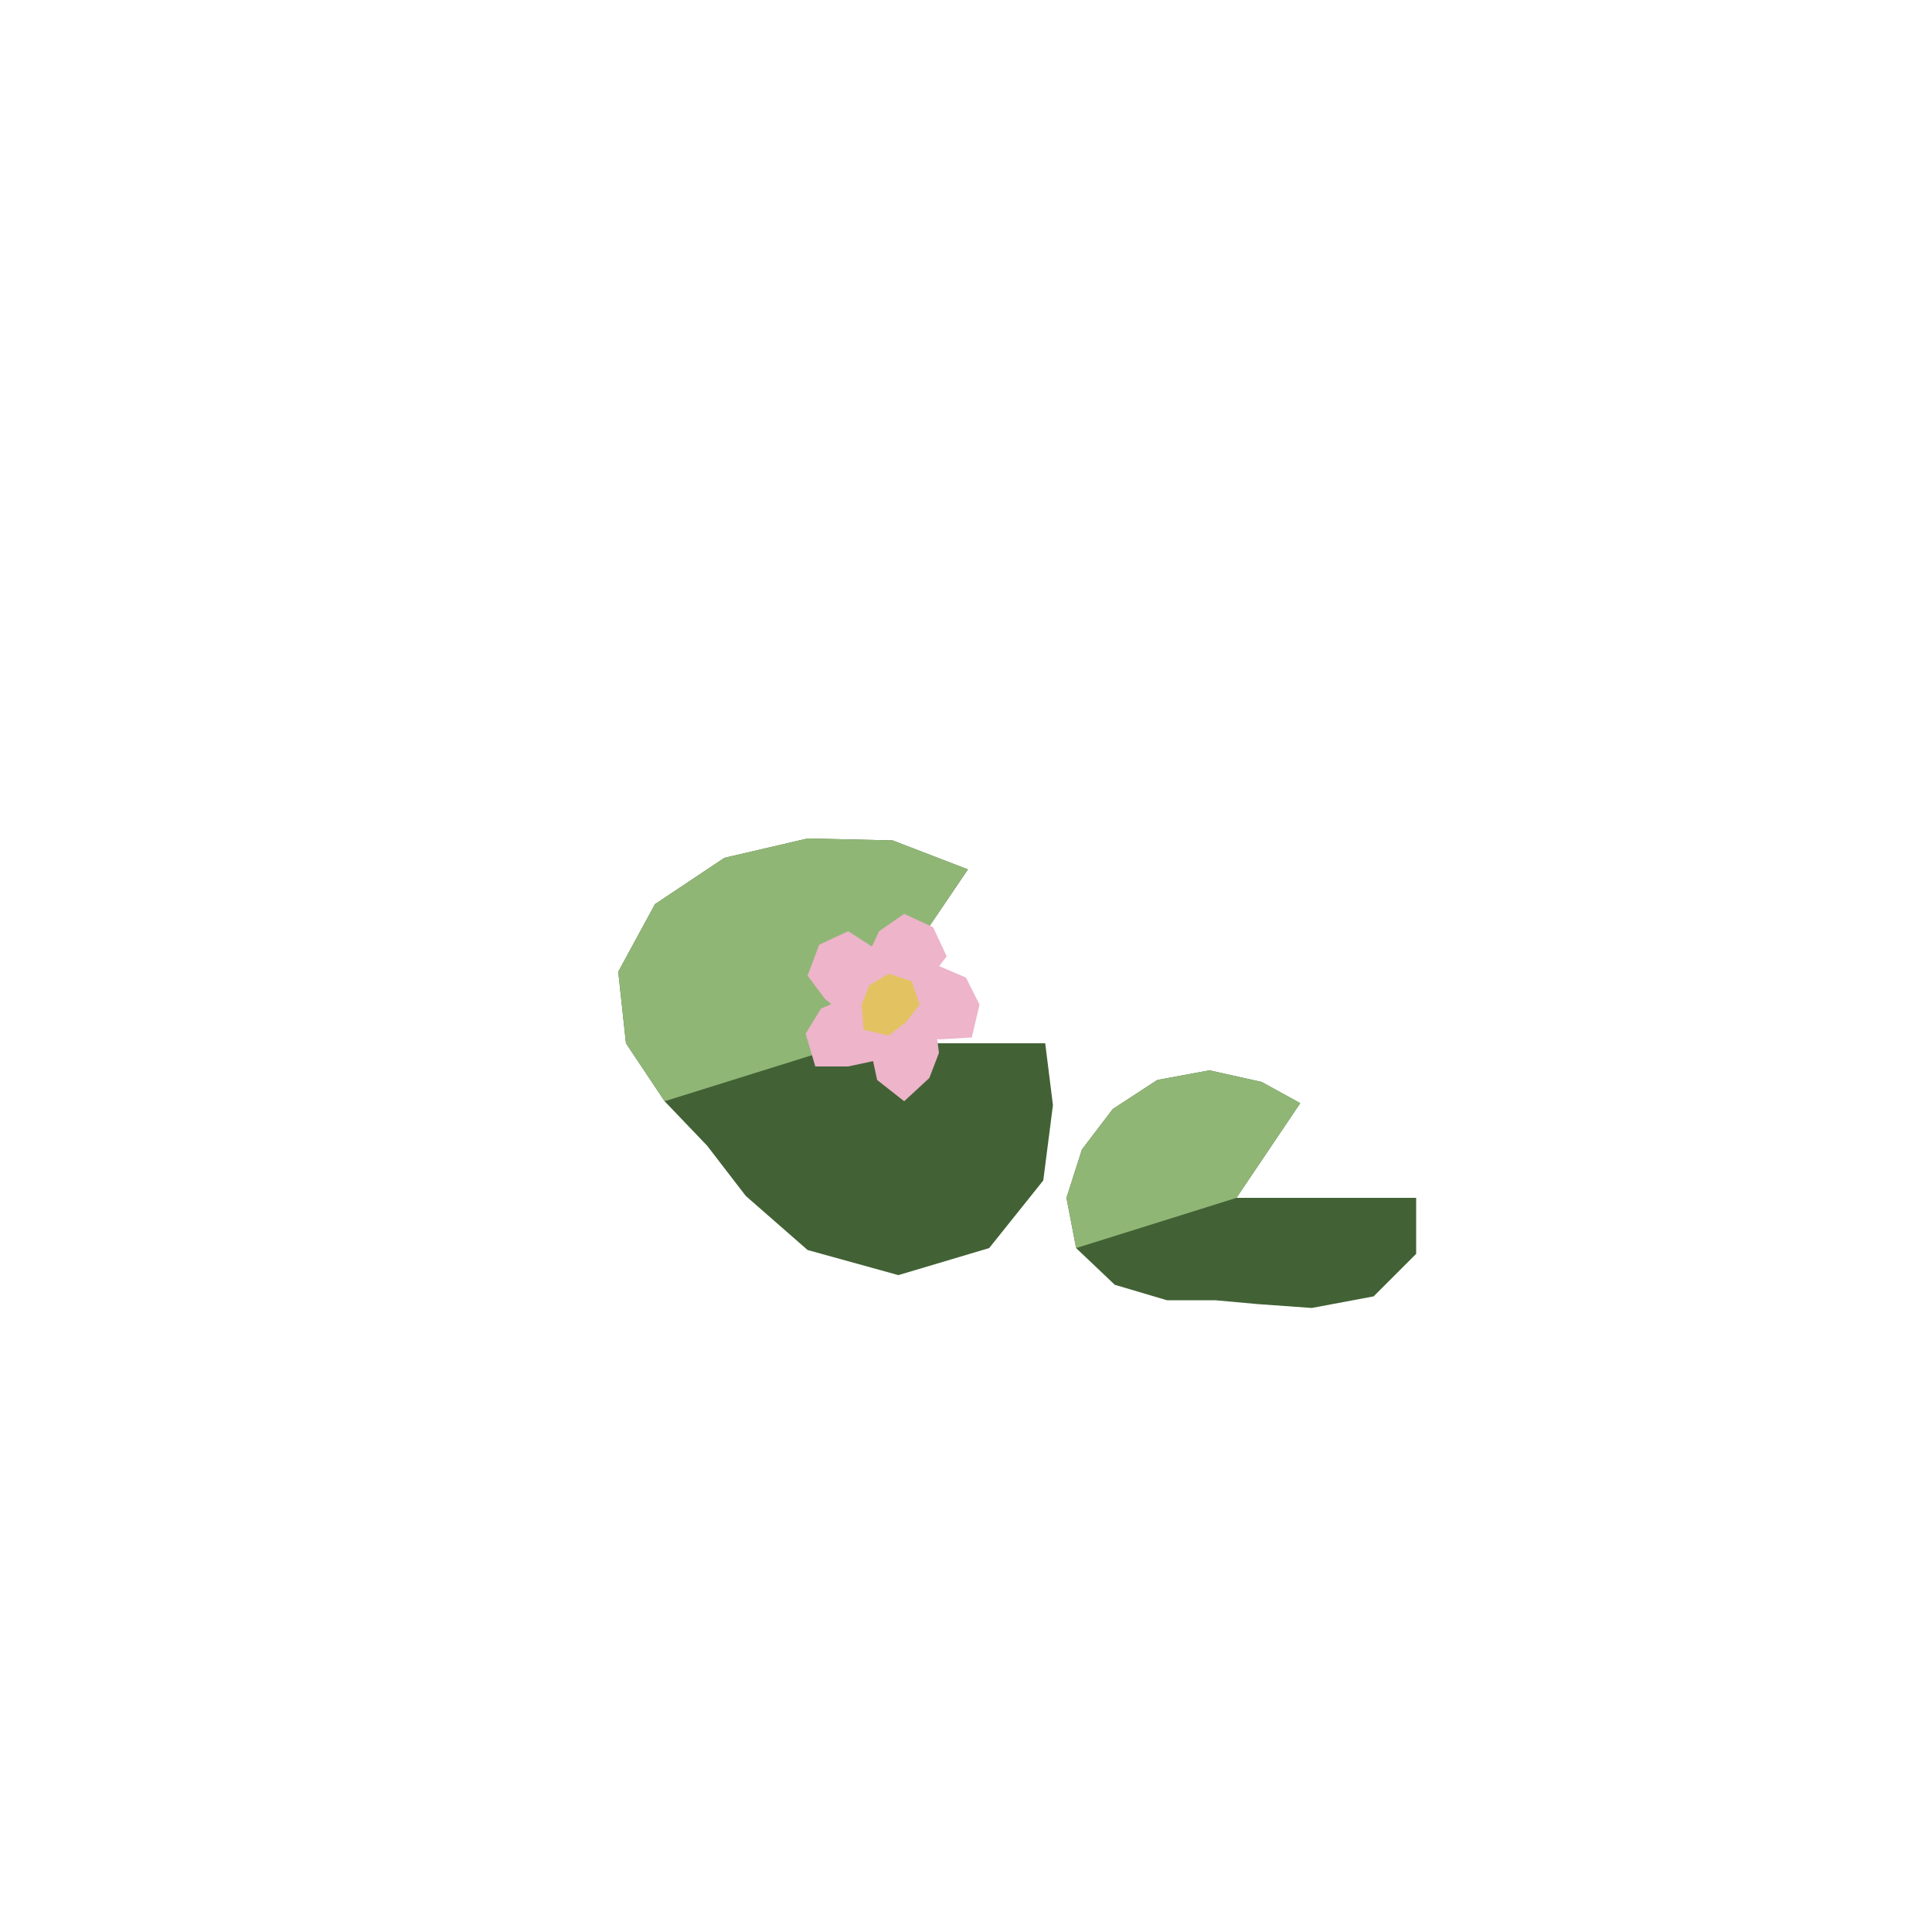
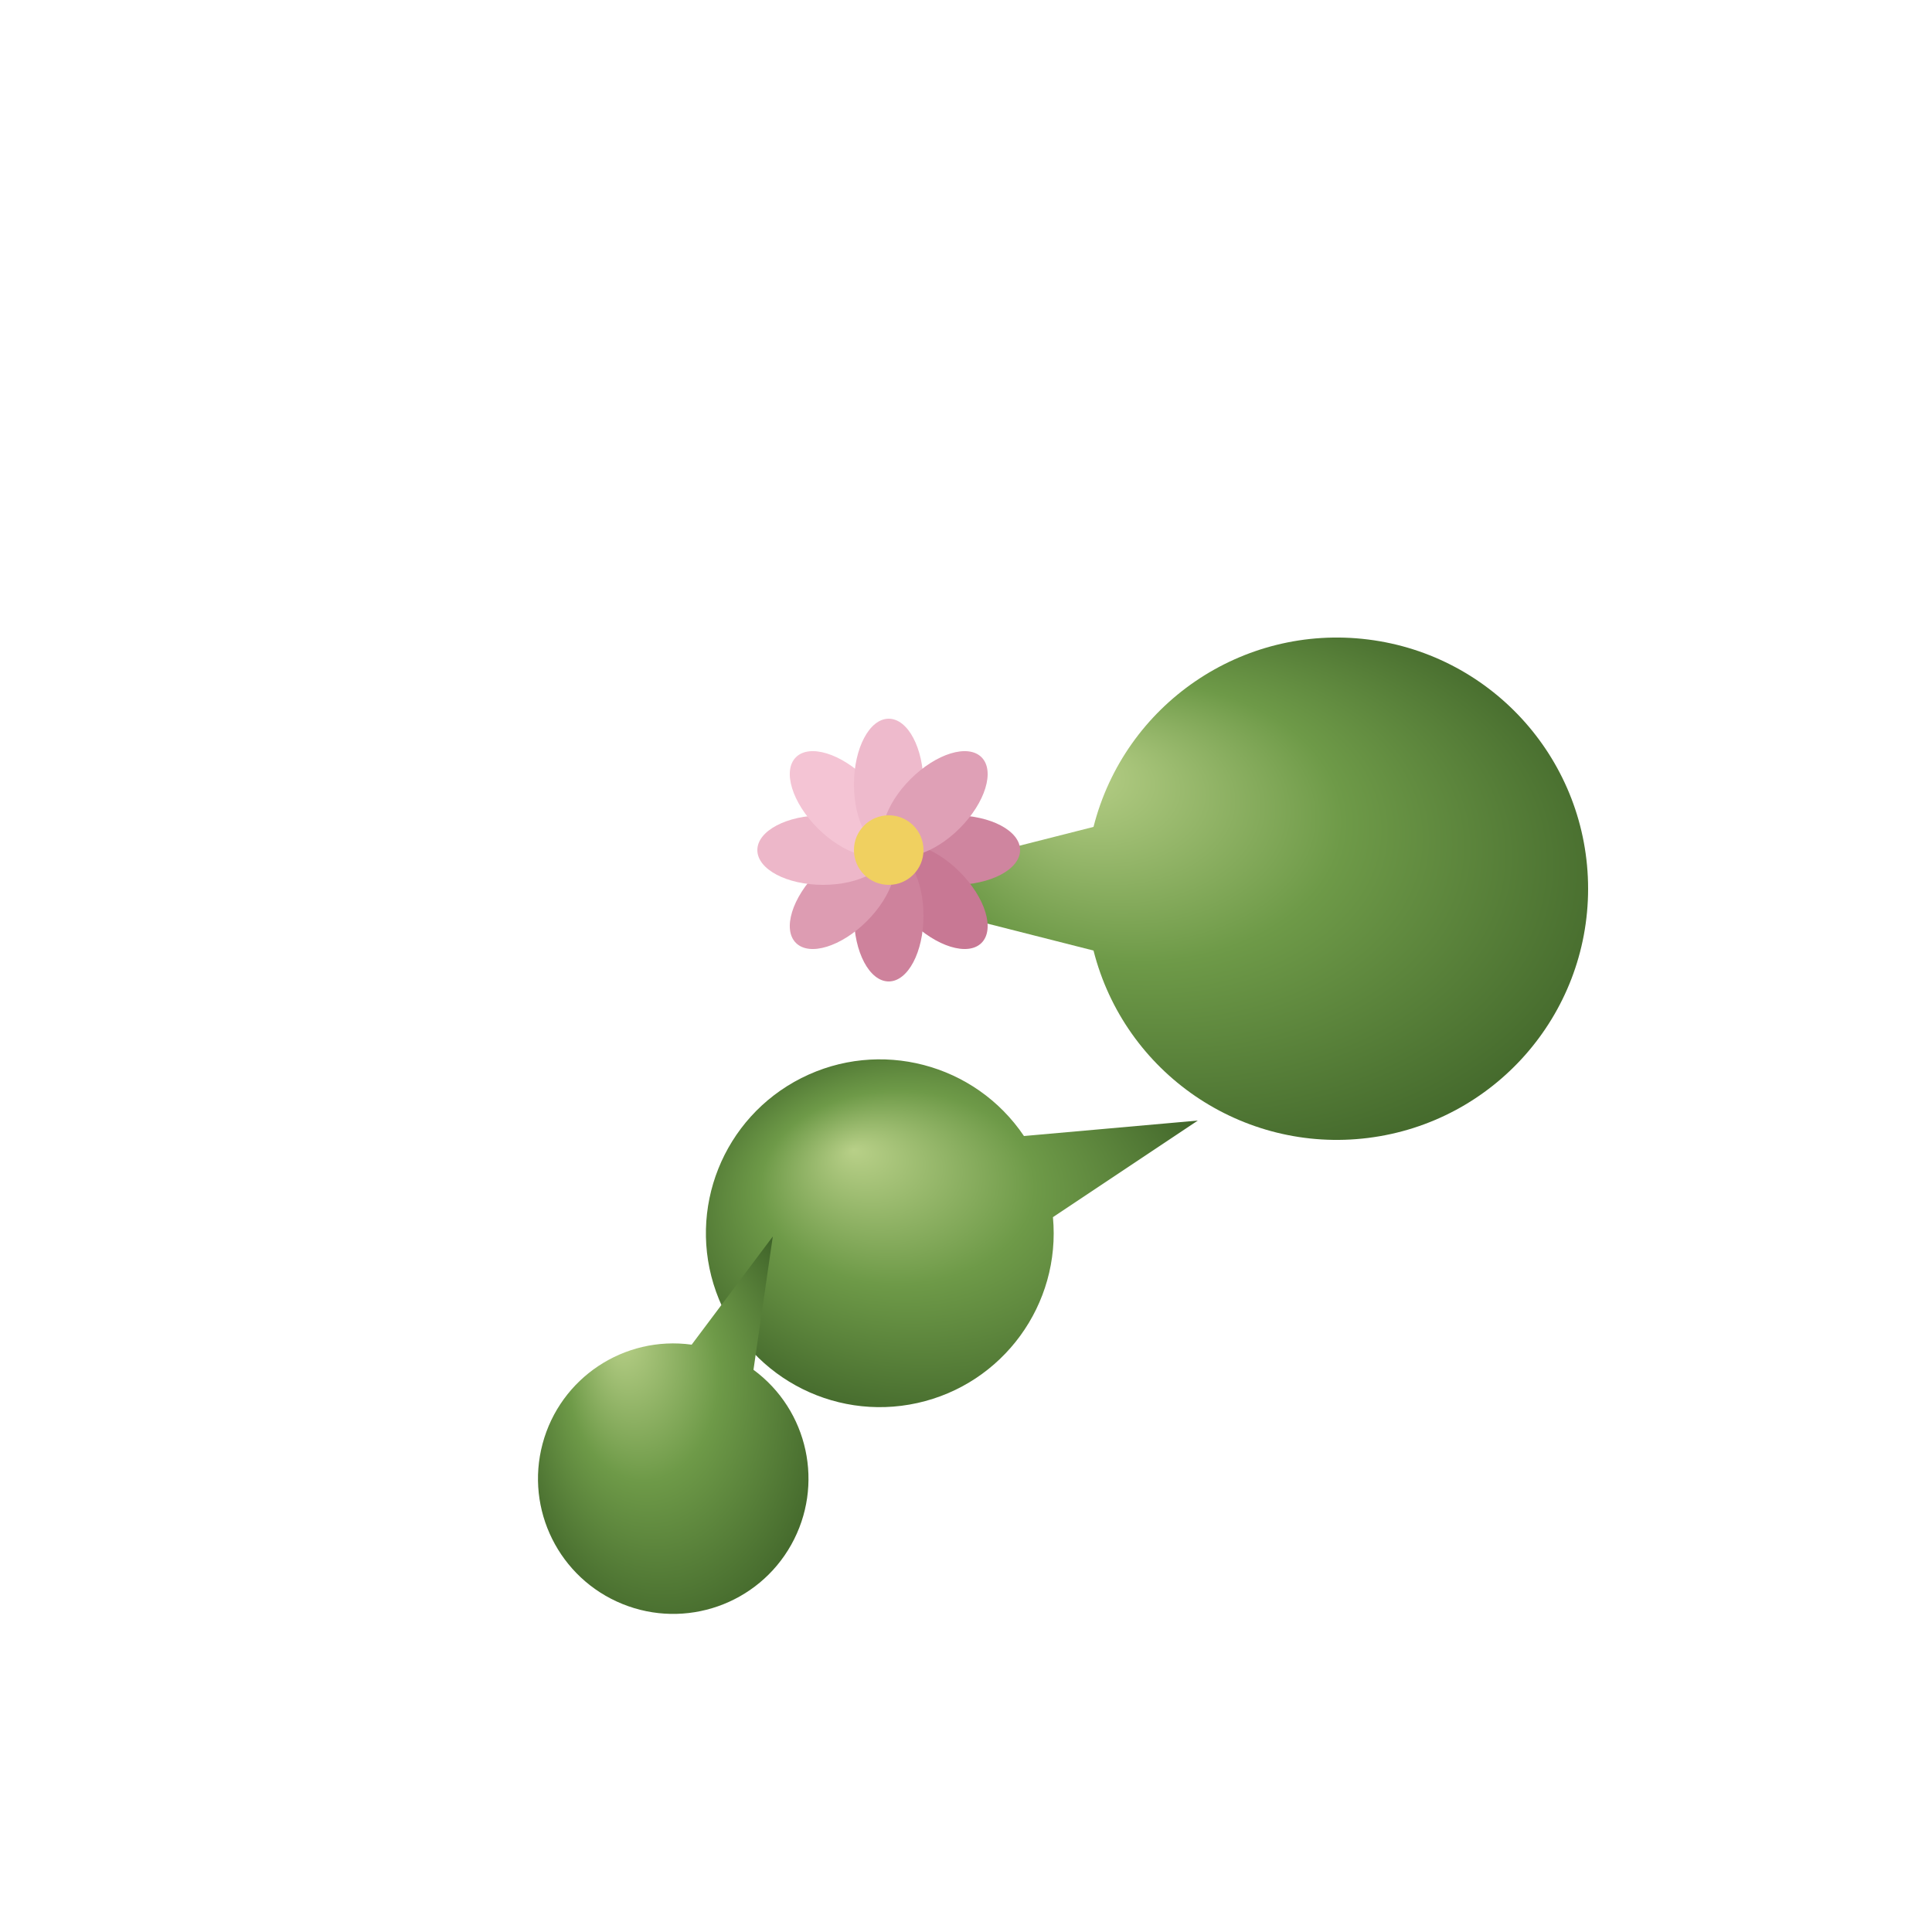
<svg xmlns="http://www.w3.org/2000/svg" viewBox="0 0 100 100" role="img" aria-label="Decoration lily">
-   <style>.a{fill:#426235}.m{fill:#90B676}.p{fill:#EDB4CA}.y{fill:#E3C361}</style>
-   <path class="a" d="M54.1 54l.4 3.2-.5 3.9-2.8 3.5-4.7 1.4-4.7-1.3-3.2-2.8-2-2.6-2.2-2.3-2-3-.4-3.7 1.9-3.5 3.6-2.4 4.3-1 4.4 .1 3.9 1.5-6.1 9zM73.3 62l0 2.9-2.2 2.2-3.2 .6-2.8-.2-2.2-.2-2.5 0-2.7-.8-2-1.9-.5-2.6 .8-2.5 1.6-2.1 2.3-1.5 2.7-.5 2.7 .6 2 1.1-3.3 4.9z" />
-   <path class="m" d="M34.4 57l-2-3-.4-3.7 1.9-3.5 3.6-2.4 4.3-1 4.4 .1 3.9 1.5-6.1 9zM55.7 64.6l-.5-2.6 .8-2.5 1.6-2.1 2.3-1.5 2.7-.5 2.7 .6 2 1.1-3.3 4.9z" />
-   <path class="p" d="M49 49.5l-1 1.3-1.2 .7-1.8-.2-.1-1.8 .6-1.3 1.3-.9 1.5 .7zM50.7 52l-.4 1.7-1.7 .1-1.3-.5-1.1-1.3 .9-1.5 1.5-.5 1.4 .6zM48.6 54.5l-.5 1.3-1.3 1.2-1.4-1.1-.3-1.4 .2-1.5 1.5-.7 1.6 .6zM46.3 53.5l-1 1.4-1.4 .3-1.7 0-.5-1.7 .8-1.3 1.4-.6 1.4 .5zM45.6 50.5l0 1.7-1.7 .5-1.2-1-.9-1.2 .6-1.6 1.5-.7 1.4 .9z" />
-   <path class="y" d="M47.6 52l-.7 .9-.9 .7-1.3-.3-.1-1.3 .4-1 1-.6 1.2 .4z" />
+   <defs>
+     <filter id="soft" x="-50%" y="-50%" width="200%" height="200%">
+       <feGaussianBlur stdDeviation="2.4" />
+     </filter>
+     <radialGradient id="g1" cx=".5" cy=".5" r=".62" fx=".3" fy=".26">
+       <stop offset="0" stop-color="#B8D088" />
+       <stop offset=".45" stop-color="#6E9A48" />
+       <stop offset="1" stop-color="#3E6228" />
+     </radialGradient>
+     <radialGradient id="g2" cx=".5" cy=".5" r=".62" fx=".3" fy=".26">
+       <stop offset="0" stop-color="#B8D088" />
+       <stop offset=".45" stop-color="#6E9A48" />
+       <stop offset="1" stop-color="#3E6228" />
+     </radialGradient>
+     <radialGradient id="g3" cx=".5" cy=".5" r=".62" fx=".3" fy=".26">
+       <stop offset="0" stop-color="#B8D088" />
+       <stop offset=".45" stop-color="#6E9A48" />
+       <stop offset="1" stop-color="#3E6228" />
+     </radialGradient>
+   </defs>
+   <path d="M44 46L56.6 42.8A13 13 0 1 1 56.6 49.2Z" fill="url(#g1)" />
+   <path d="M62 58L54.5 63A9 9 0 1 1 53 58.8Z" fill="url(#g2)" />
+   <path d="M40 64L39 70.9A7 7 0 1 1 35.8 69.6Z" fill="url(#g3)" />
+   <ellipse cx="49.4" cy="44" rx="3.4" ry="1.8" transform="rotate(0 49.4 44)" fill="#cf859f" />
+   <ellipse cx="48.4" cy="46.4" rx="3.4" ry="1.8" transform="rotate(45 48.4 46.4)" fill="#c87894" />
+   <ellipse cx="46" cy="47.4" rx="3.4" ry="1.8" transform="rotate(90 46 47.4)" fill="#ce829c" />
+   <ellipse cx="43.6" cy="46.4" rx="3.4" ry="1.8" transform="rotate(135 43.6 46.4)" fill="#dd9cb2" />
+   <ellipse cx="42.6" cy="44" rx="3.4" ry="1.8" transform="rotate(180 42.6 44)" fill="#edb7c9" />
+   <ellipse cx="43.6" cy="41.6" rx="3.4" ry="1.8" transform="rotate(225 43.6 41.6)" fill="#f4c4d4" />
+   <ellipse cx="46" cy="40.6" rx="3.4" ry="1.8" transform="rotate(270 46 40.6)" fill="#eebacc" />
+   <ellipse cx="48.4" cy="41.6" rx="3.4" ry="1.8" transform="rotate(315 48.4 41.6)" fill="#dfa0b6" />
+   <circle cx="46" cy="44" r="1.8" fill="#F0D060" />
</svg>
